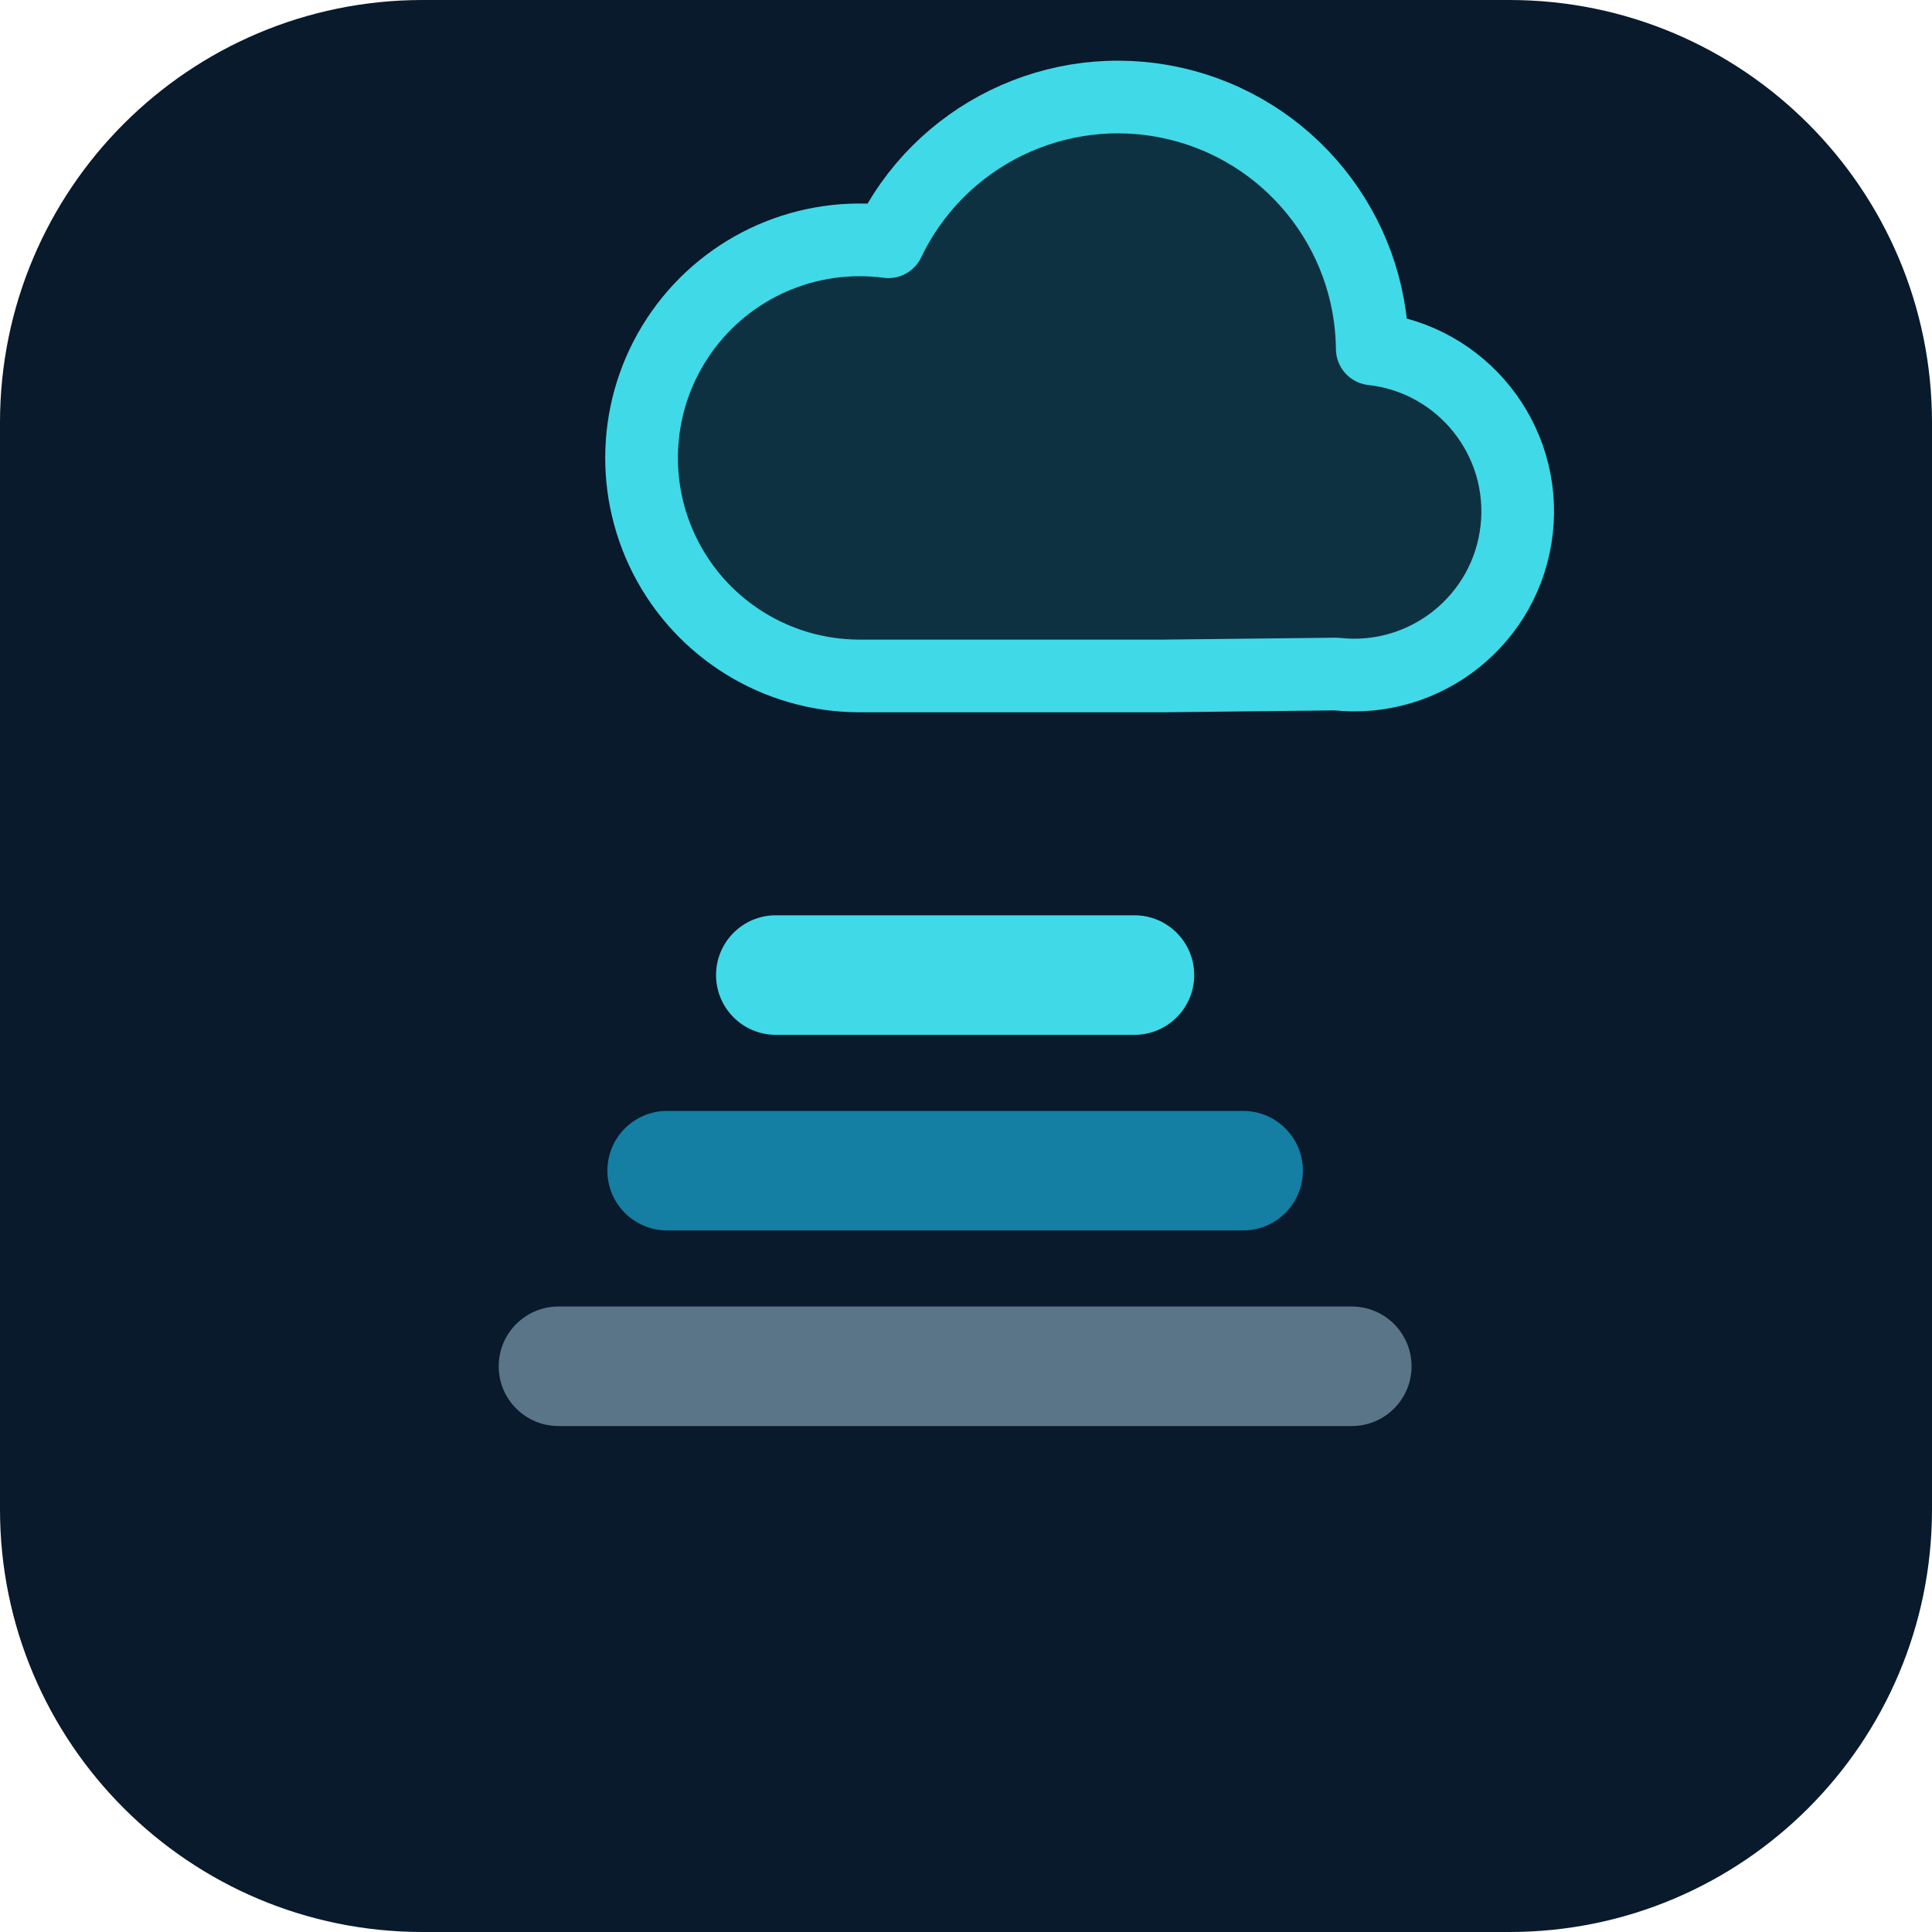
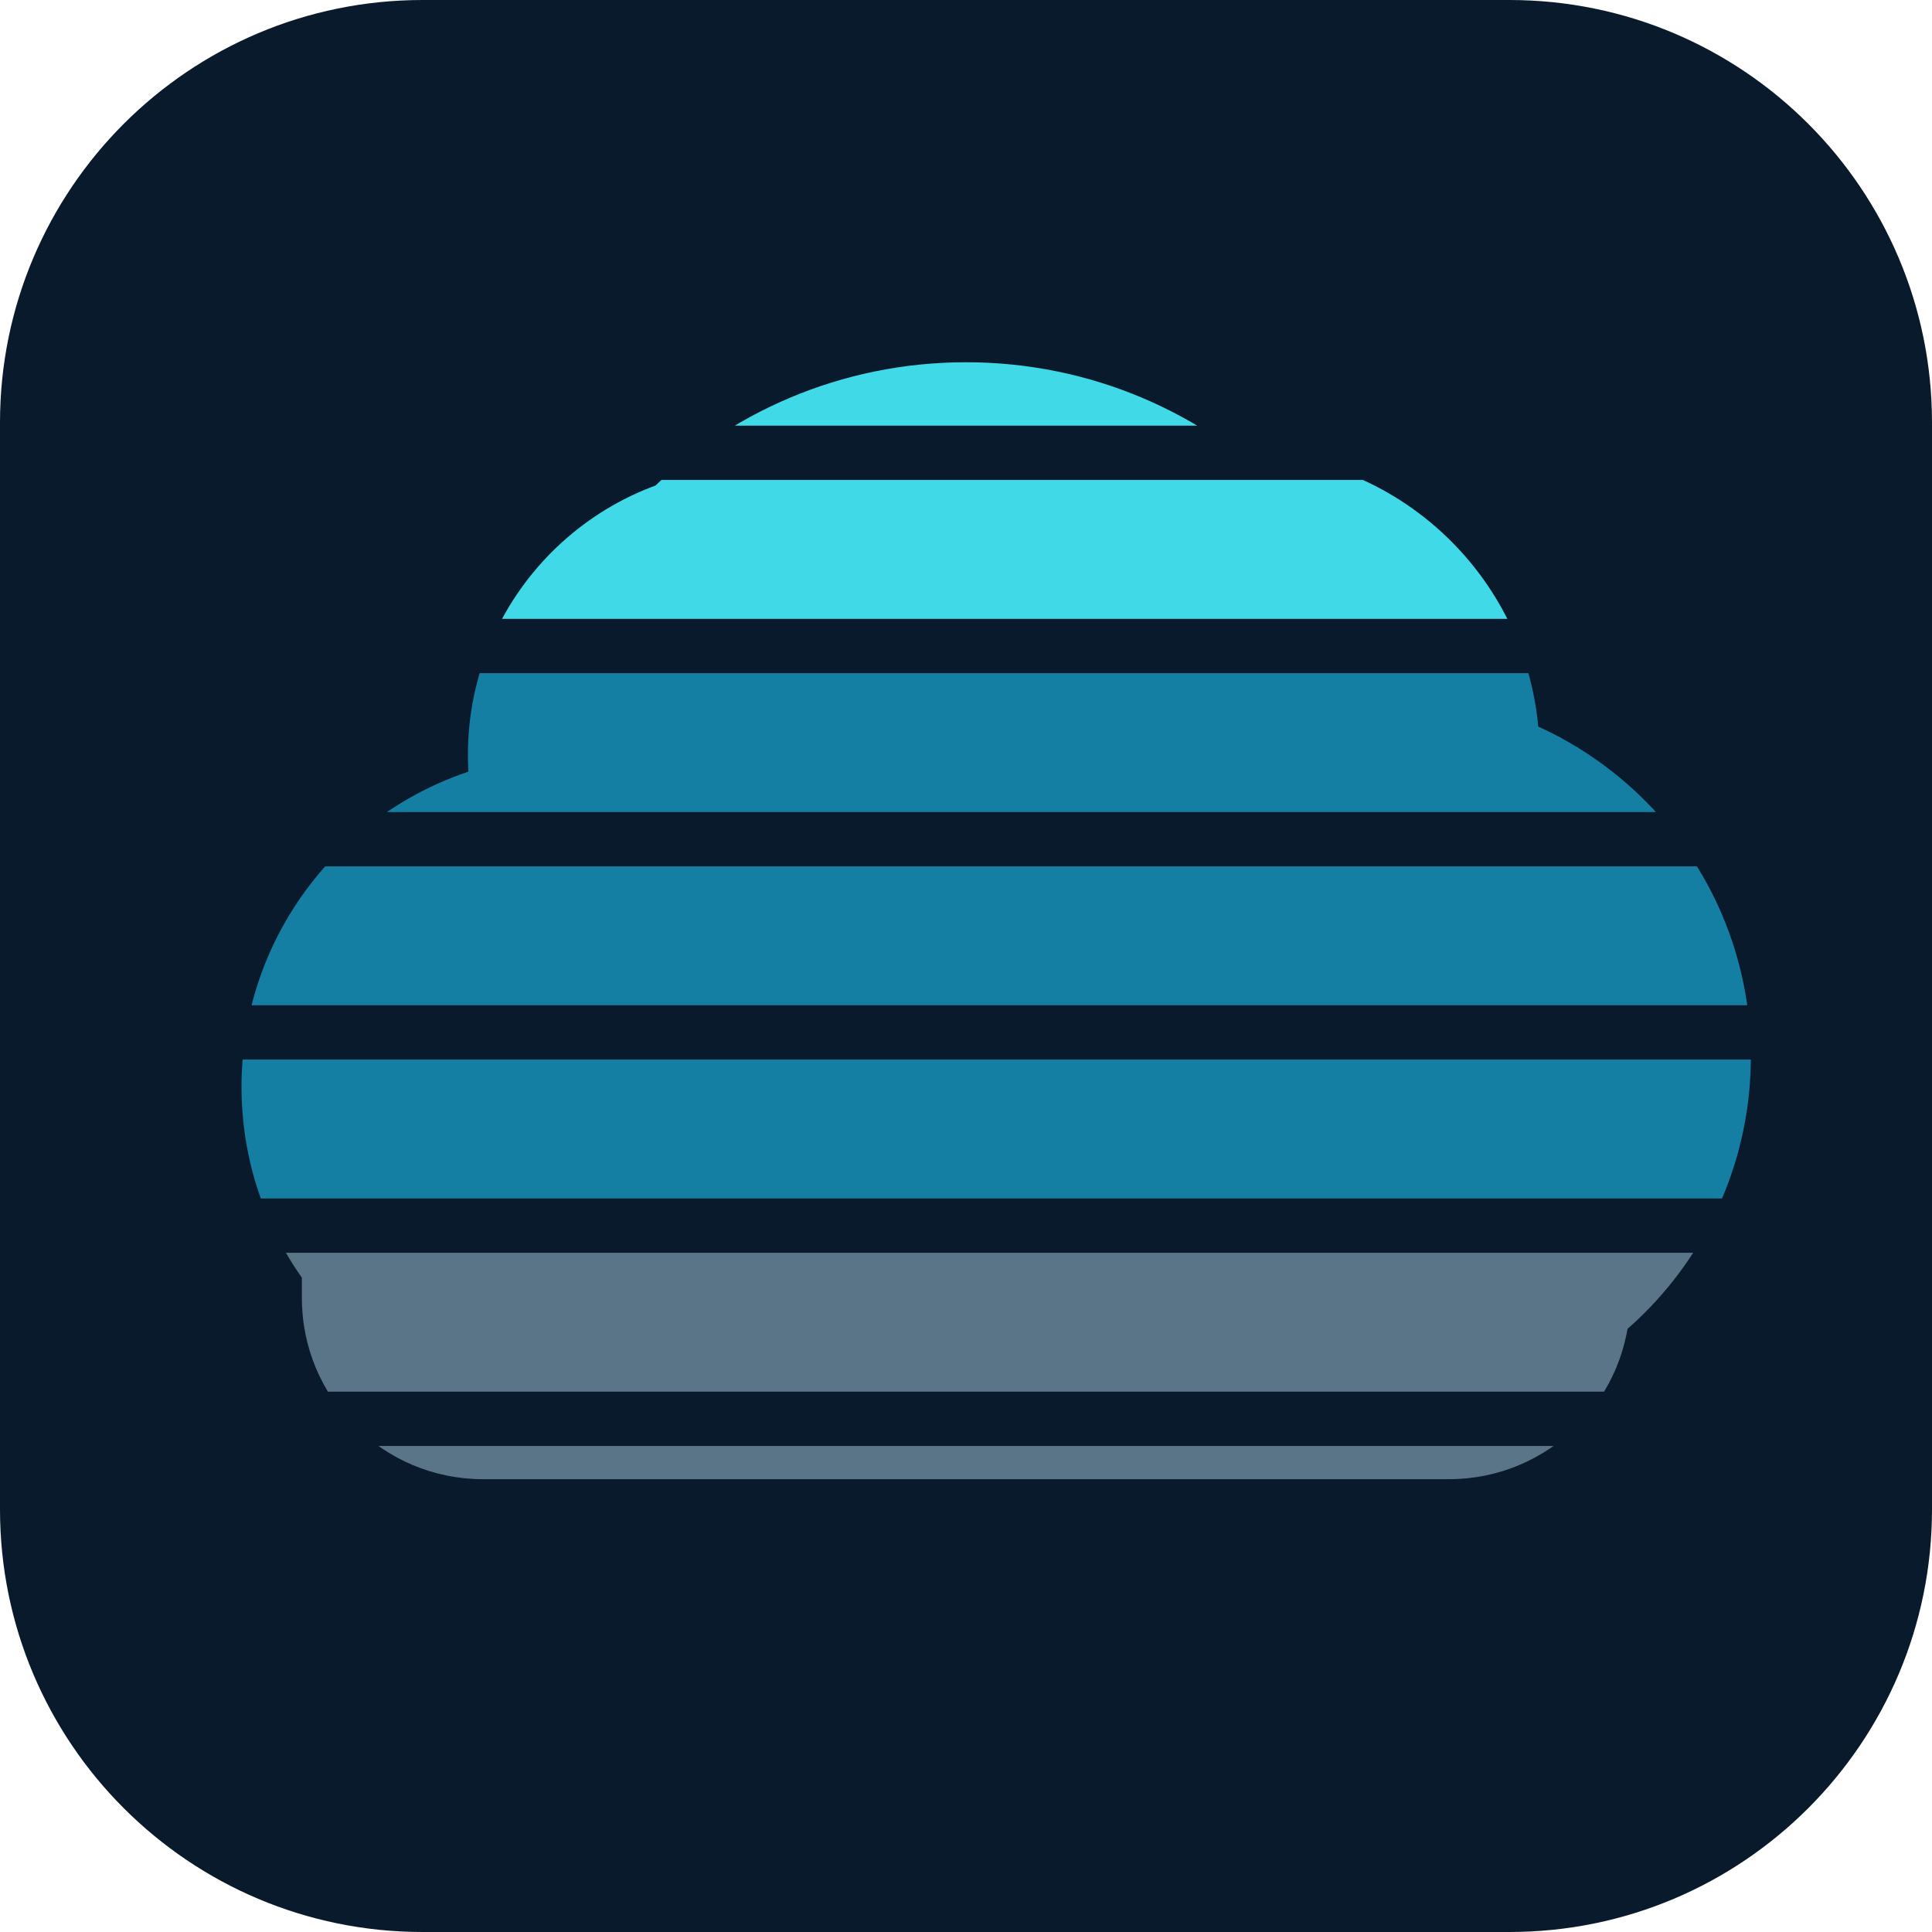
<svg xmlns="http://www.w3.org/2000/svg" viewBox="0 0 64 64" fill="none">
+   <defs>
+     <clipPath id="bbc-fav-cloud">
+       <rect x="10" y="34" width="44" height="15" rx="6" />
+       <circle cx="32" cy="27" r="15" />
+       <circle cx="19" cy="36" r="11" />
+       <circle cx="46" cy="35" r="12" />
+       <circle cx="25" cy="25" r="9.5" />
+       <circle cx="41" cy="25" r="10" />
+     </clipPath>
+   </defs>
  <rect width="64" height="64" rx="14" fill="#081A2B" />
-   <g transform="translate(8.6 4.4) scale(0.72)">
-     <g transform="translate(4.2 -1.5) scale(0.88)">
-       <path d="M42.5 30.1h-16a11.4 11.4 0 1 1 1.6-22.7A13.3 13.3 0 0 1 53.4 13a8.55 8.55 0 0 1-1.9 17z" fill="rgba(64,217,232,0.12)" stroke="#40D9E8" stroke-width="3.8" stroke-linejoin="round" />
-     </g>
-     <rect x="21" y="36" width="22" height="5.5" rx="2.75" fill="#40D9E8" />
-     <rect x="16" y="45" width="32" height="5.5" rx="2.75" fill="#147EA3" />
-     <rect x="11" y="54" width="42" height="5.5" rx="2.75" fill="#5A7488" />
+   <g clip-path="url(#bbc-fav-cloud)">
+     <rect x="0" y="47.9" width="64" height="4.6" fill="#5A7488" />
+     <rect x="0" y="41.5" width="64" height="4.6" fill="#5A7488" />
+     <rect x="0" y="35.1" width="64" height="4.6" fill="#147EA3" />
+     <rect x="0" y="28.7" width="64" height="4.6" fill="#147EA3" />
+     <rect x="0" y="22.3" width="64" height="4.6" fill="#147EA3" />
+     <rect x="0" y="15.9" width="64" height="4.6" fill="#40D9E8" />
+     <rect x="0" y="9.5" width="64" height="4.6" fill="#40D9E8" />
  </g>
</svg>
